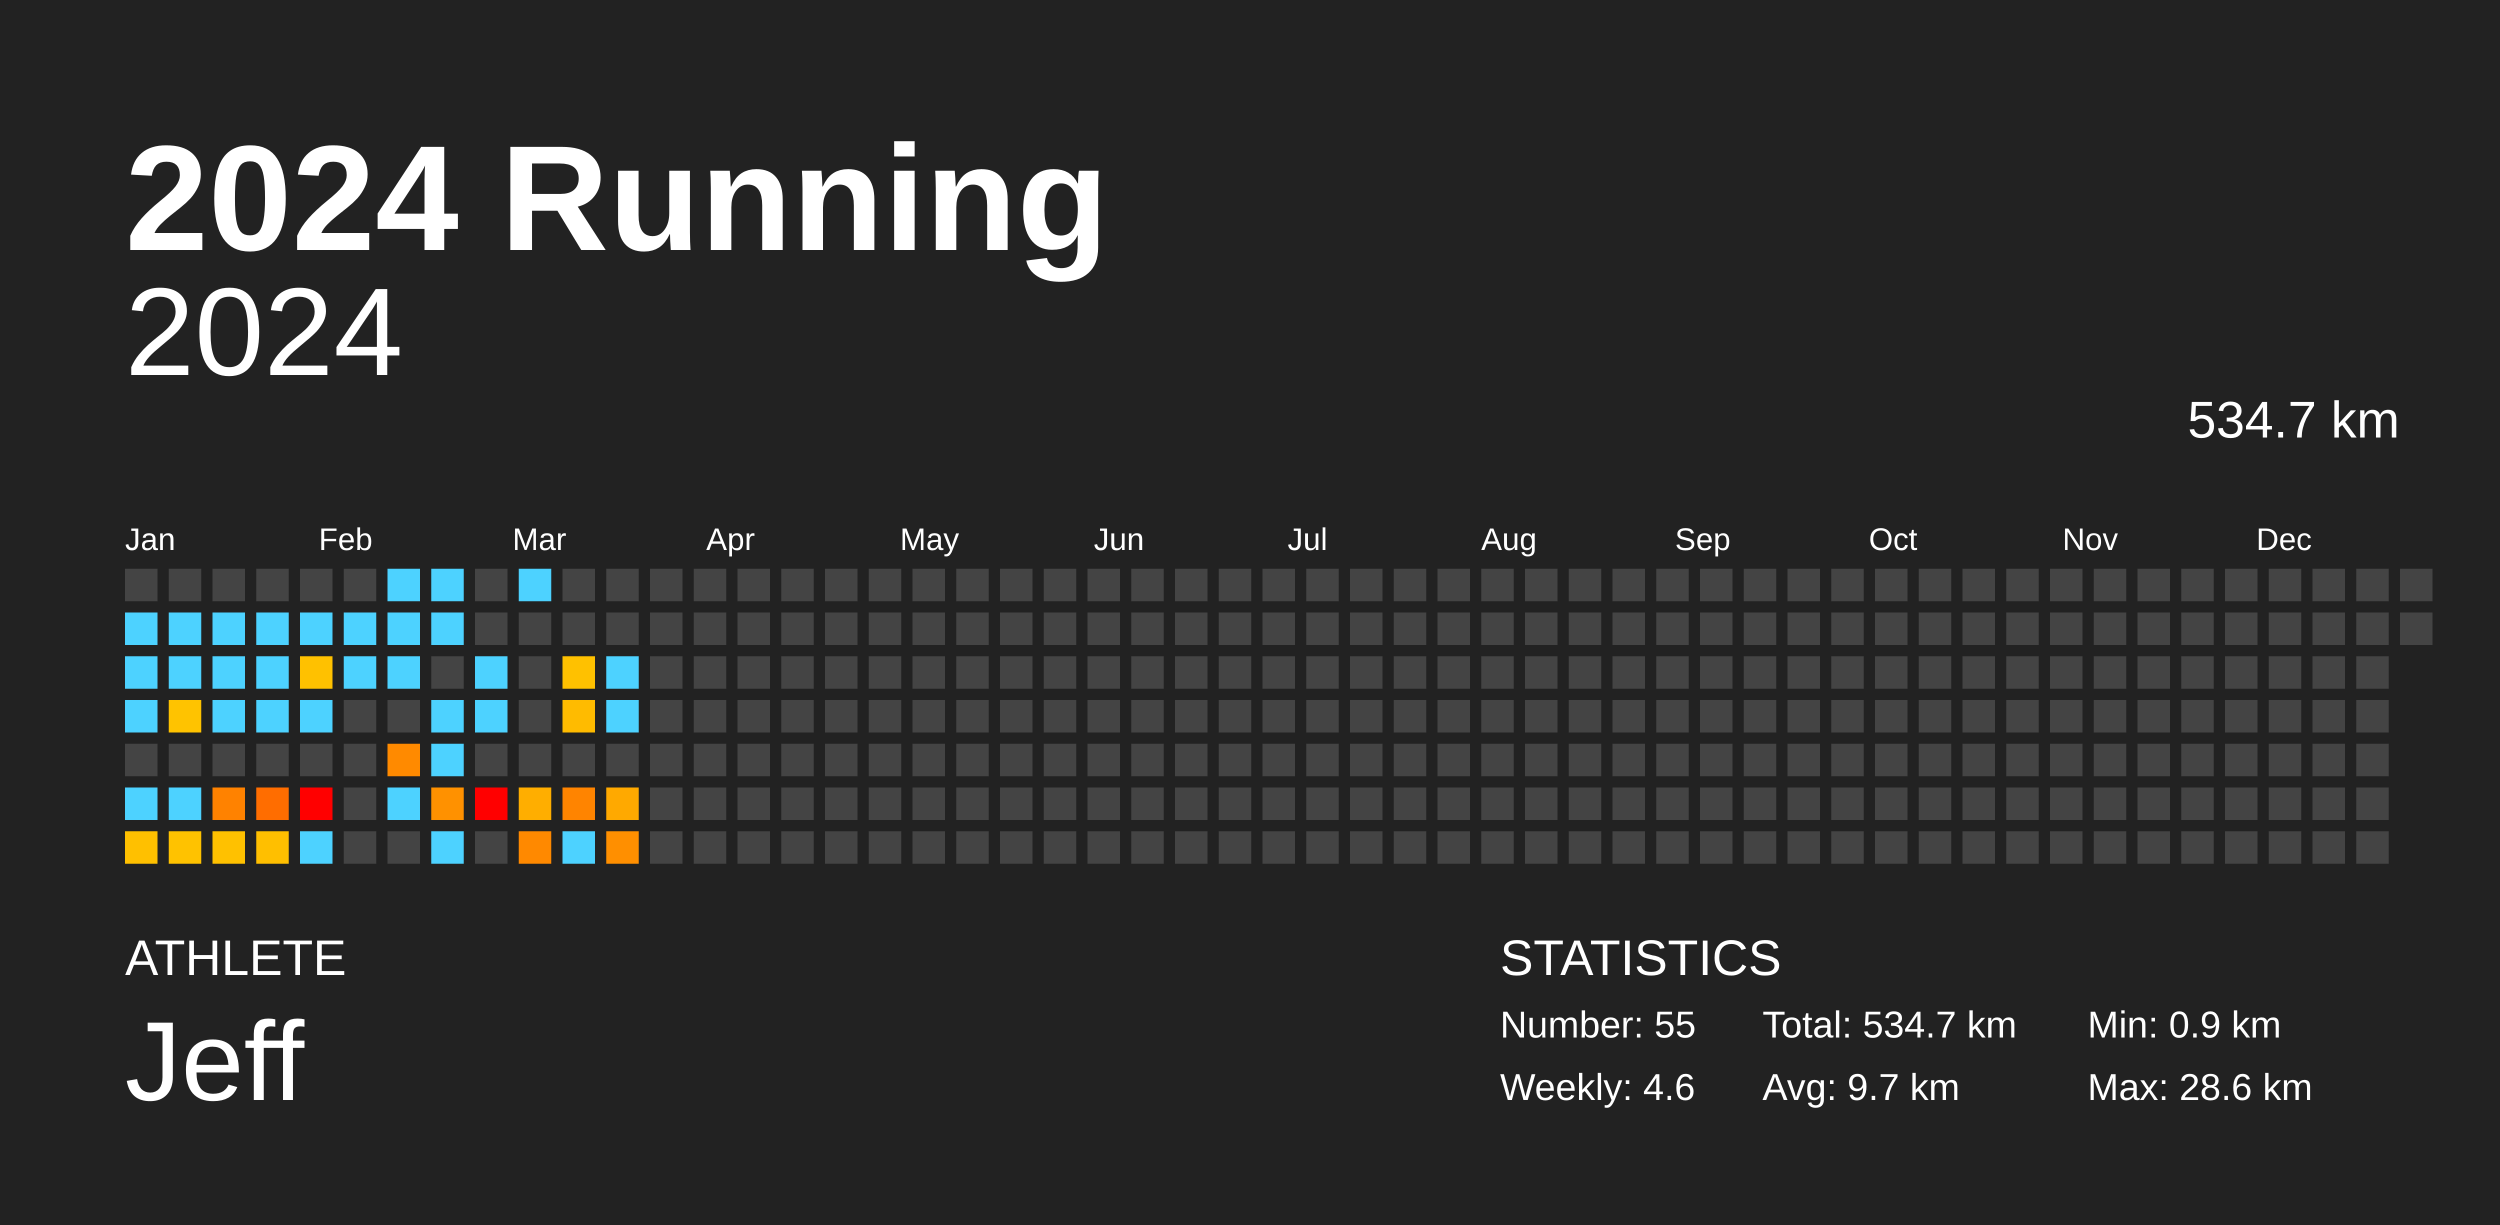
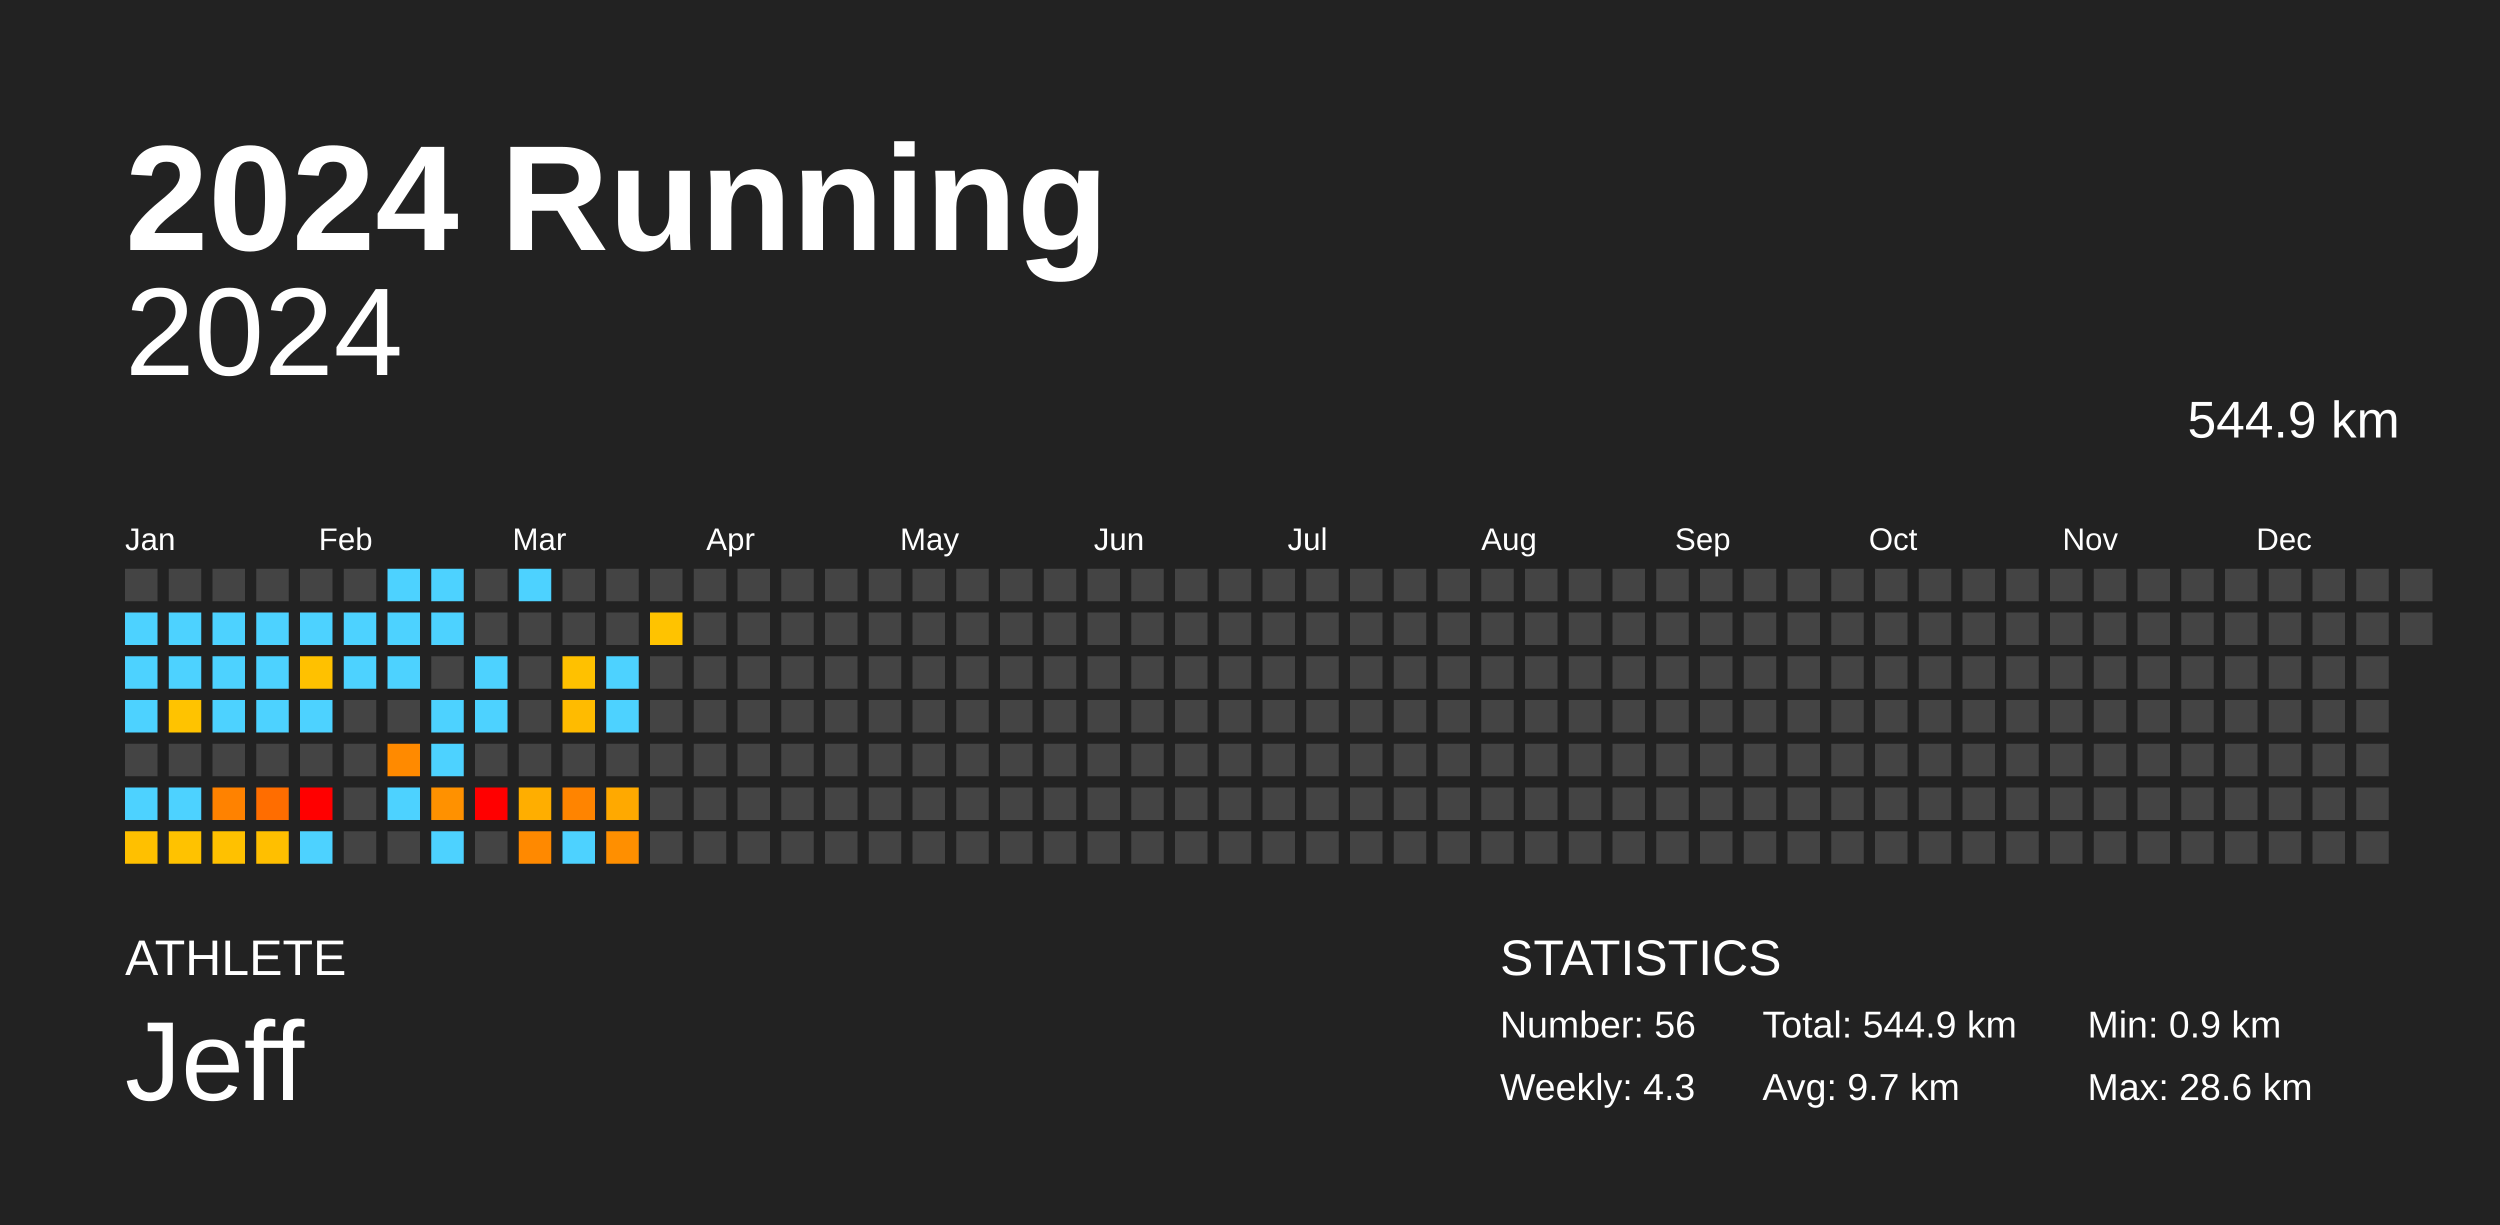
<svg xmlns="http://www.w3.org/2000/svg" baseProfile="full" height="98mm" version="1.1" viewBox="0,0,200,98" width="200mm">
  <defs />
  <rect fill="#222222" height="98" width="200" x="0" y="0" />
  <text fill="#FFFFFF" style="font-size:12px; font-family:Arial; font-weight:bold;" x="10" y="20">2024 Running</text>
  <text fill="#FFFFFF" style="font-size:4px; font-family:Arial" x="10" y="78">ATHLETE</text>
  <text fill="#FFFFFF" style="font-size:9px; font-family:Arial" x="10" y="88">Jeff</text>
  <text fill="#FFFFFF" style="font-size:4px; font-family:Arial" x="120" y="78">STATISTICS</text>
-   <text fill="#FFFFFF" style="font-size:3px; font-family:Arial" x="120" y="83">Number: 55</text>
-   <text fill="#FFFFFF" style="font-size:3px; font-family:Arial" x="120" y="88">Weekly: 4.6</text>
-   <text fill="#FFFFFF" style="font-size:3px; font-family:Arial" x="141" y="83">Total: 534.7 km</text>
+   <text fill="#FFFFFF" style="font-size:3px; font-family:Arial" x="120" y="83">Number: 56</text>
+   <text fill="#FFFFFF" style="font-size:3px; font-family:Arial" x="120" y="88">Weekly: 4.3</text>
+   <text fill="#FFFFFF" style="font-size:3px; font-family:Arial" x="141" y="83">Total: 544.9 km</text>
  <text fill="#FFFFFF" style="font-size:3px; font-family:Arial" x="141" y="88">Avg: 9.7 km</text>
  <text fill="#FFFFFF" style="font-size:3px; font-family:Arial" x="167" y="83">Min: 0.9 km</text>
  <text fill="#FFFFFF" style="font-size:3px; font-family:Arial" x="167" y="88">Max: 28.6 km</text>
  <text alignment-baseline="hanging" fill="#FFFFFF" style="font-size:10.0px; font-family:Arial;" x="10" y="30">2024</text>
-   <text alignment-baseline="hanging" fill="#FFFFFF" style="font-size:4.125px; font-family:Arial;" x="175" y="35">534.7 km</text>
+   <text alignment-baseline="hanging" fill="#FFFFFF" style="font-size:4.125px; font-family:Arial;" x="175" y="35">544.9 km</text>
  <text fill="#FFFFFF" style="font-size:2.5px; font-family:Arial" x="10.0" y="44">Jan</text>
  <text fill="#FFFFFF" style="font-size:2.5px; font-family:Arial" x="25.5" y="44">Feb</text>
  <text fill="#FFFFFF" style="font-size:2.5px; font-family:Arial" x="41.0" y="44">Mar</text>
  <text fill="#FFFFFF" style="font-size:2.5px; font-family:Arial" x="56.5" y="44">Apr</text>
  <text fill="#FFFFFF" style="font-size:2.5px; font-family:Arial" x="72.0" y="44">May</text>
  <text fill="#FFFFFF" style="font-size:2.5px; font-family:Arial" x="87.5" y="44">Jun</text>
  <text fill="#FFFFFF" style="font-size:2.5px; font-family:Arial" x="103.0" y="44">Jul</text>
  <text fill="#FFFFFF" style="font-size:2.5px; font-family:Arial" x="118.5" y="44">Aug</text>
  <text fill="#FFFFFF" style="font-size:2.5px; font-family:Arial" x="134.0" y="44">Sep</text>
  <text fill="#FFFFFF" style="font-size:2.5px; font-family:Arial" x="149.5" y="44">Oct</text>
  <text fill="#FFFFFF" style="font-size:2.5px; font-family:Arial" x="165.0" y="44">Nov</text>
  <text fill="#FFFFFF" style="font-size:2.5px; font-family:Arial" x="180.5" y="44">Dec</text>
  <rect fill="#444444" height="2.6" width="2.6" x="10.0" y="45.5" />
  <rect fill="#4dd2ff" height="2.6" width="2.6" x="10.0" y="49.0" />
  <rect fill="#4dd2ff" height="2.6" width="2.6" x="10.0" y="52.5" />
  <rect fill="#4dd2ff" height="2.6" width="2.6" x="10.0" y="56.0" />
  <rect fill="#444444" height="2.6" width="2.6" x="10.0" y="59.5" />
  <rect fill="#4dd2ff" height="2.6" width="2.6" x="10.0" y="63.0" />
  <rect fill="#ffc000" height="2.6" width="2.6" x="10.0" y="66.5" />
  <rect fill="#444444" height="2.6" width="2.6" x="13.5" y="45.5" />
  <rect fill="#4dd2ff" height="2.6" width="2.6" x="13.5" y="49.0" />
  <rect fill="#4dd2ff" height="2.6" width="2.6" x="13.5" y="52.5" />
  <rect fill="#ffc300" height="2.6" width="2.6" x="13.5" y="56.0" />
  <rect fill="#444444" height="2.6" width="2.6" x="13.5" y="59.5" />
  <rect fill="#4dd2ff" height="2.6" width="2.6" x="13.5" y="63.0" />
  <rect fill="#ffc200" height="2.6" width="2.6" x="13.5" y="66.5" />
  <rect fill="#444444" height="2.6" width="2.6" x="17.0" y="45.5" />
  <rect fill="#4dd2ff" height="2.6" width="2.6" x="17.0" y="49.0" />
  <rect fill="#4dd2ff" height="2.6" width="2.6" x="17.0" y="52.5" />
  <rect fill="#4dd2ff" height="2.6" width="2.6" x="17.0" y="56.0" />
  <rect fill="#444444" height="2.6" width="2.6" x="17.0" y="59.5" />
  <rect fill="#ff8200" height="2.6" width="2.6" x="17.0" y="63.0" />
  <rect fill="#ffc100" height="2.6" width="2.6" x="17.0" y="66.5" />
  <rect fill="#444444" height="2.6" width="2.6" x="20.5" y="45.5" />
  <rect fill="#4dd2ff" height="2.6" width="2.6" x="20.5" y="49.0" />
  <rect fill="#4dd2ff" height="2.6" width="2.6" x="20.5" y="52.5" />
  <rect fill="#4dd2ff" height="2.6" width="2.6" x="20.5" y="56.0" />
  <rect fill="#444444" height="2.6" width="2.6" x="20.5" y="59.5" />
  <rect fill="#ff6d00" height="2.6" width="2.6" x="20.5" y="63.0" />
  <rect fill="#ffbf00" height="2.6" width="2.6" x="20.5" y="66.5" />
  <rect fill="#444444" height="2.6" width="2.6" x="24.0" y="45.5" />
  <rect fill="#4dd2ff" height="2.6" width="2.6" x="24.0" y="49.0" />
  <rect fill="#ffc100" height="2.6" width="2.6" x="24.0" y="52.5" />
  <rect fill="#4dd2ff" height="2.6" width="2.6" x="24.0" y="56.0" />
  <rect fill="#444444" height="2.6" width="2.6" x="24.0" y="59.5" />
  <rect fill="red" height="2.6" width="2.6" x="24.0" y="63.0" />
  <rect fill="#4dd2ff" height="2.6" width="2.6" x="24.0" y="66.5" />
  <rect fill="#444444" height="2.6" width="2.6" x="27.5" y="45.5" />
  <rect fill="#4dd2ff" height="2.6" width="2.6" x="27.5" y="49.0" />
  <rect fill="#4dd2ff" height="2.6" width="2.6" x="27.5" y="52.5" />
  <rect fill="#444444" height="2.6" width="2.6" x="27.5" y="56.0" />
  <rect fill="#444444" height="2.6" width="2.6" x="27.5" y="59.5" />
  <rect fill="#444444" height="2.6" width="2.6" x="27.5" y="63.0" />
  <rect fill="#444444" height="2.6" width="2.6" x="27.5" y="66.5" />
  <rect fill="#4dd2ff" height="2.6" width="2.6" x="31.0" y="45.5" />
  <rect fill="#4dd2ff" height="2.6" width="2.6" x="31.0" y="49.0" />
  <rect fill="#4dd2ff" height="2.6" width="2.6" x="31.0" y="52.5" />
  <rect fill="#444444" height="2.6" width="2.6" x="31.0" y="56.0" />
  <rect fill="#ff8a00" height="2.6" width="2.6" x="31.0" y="59.5" />
  <rect fill="#4dd2ff" height="2.6" width="2.6" x="31.0" y="63.0" />
  <rect fill="#444444" height="2.6" width="2.6" x="31.0" y="66.5" />
  <rect fill="#4dd2ff" height="2.6" width="2.6" x="34.5" y="45.5" />
  <rect fill="#4dd2ff" height="2.6" width="2.6" x="34.5" y="49.0" />
  <rect fill="#444444" height="2.6" width="2.6" x="34.5" y="52.5" />
  <rect fill="#4dd2ff" height="2.6" width="2.6" x="34.5" y="56.0" />
  <rect fill="#4dd2ff" height="2.6" width="2.6" x="34.5" y="59.5" />
  <rect fill="#ff9100" height="2.6" width="2.6" x="34.5" y="63.0" />
  <rect fill="#4dd2ff" height="2.6" width="2.6" x="34.5" y="66.5" />
  <rect fill="#444444" height="2.6" width="2.6" x="38.0" y="45.5" />
  <rect fill="#444444" height="2.6" width="2.6" x="38.0" y="49.0" />
  <rect fill="#4dd2ff" height="2.6" width="2.6" x="38.0" y="52.5" />
  <rect fill="#4dd2ff" height="2.6" width="2.6" x="38.0" y="56.0" />
  <rect fill="#444444" height="2.6" width="2.6" x="38.0" y="59.5" />
  <rect fill="red" height="2.6" width="2.6" x="38.0" y="63.0" />
  <rect fill="#444444" height="2.6" width="2.6" x="38.0" y="66.5" />
  <rect fill="#4dd2ff" height="2.6" width="2.6" x="41.5" y="45.5" />
  <rect fill="#444444" height="2.6" width="2.6" x="41.5" y="49.0" />
  <rect fill="#444444" height="2.6" width="2.6" x="41.5" y="52.5" />
  <rect fill="#444444" height="2.6" width="2.6" x="41.5" y="56.0" />
  <rect fill="#444444" height="2.6" width="2.6" x="41.5" y="59.5" />
  <rect fill="#ffae00" height="2.6" width="2.6" x="41.5" y="63.0" />
  <rect fill="#ff8900" height="2.6" width="2.6" x="41.5" y="66.5" />
  <rect fill="#444444" height="2.6" width="2.6" x="45.0" y="45.5" />
  <rect fill="#444444" height="2.6" width="2.6" x="45.0" y="49.0" />
  <rect fill="#ffc100" height="2.6" width="2.6" x="45.0" y="52.5" />
  <rect fill="#ffbb00" height="2.6" width="2.6" x="45.0" y="56.0" />
  <rect fill="#444444" height="2.6" width="2.6" x="45.0" y="59.5" />
  <rect fill="#ff8400" height="2.6" width="2.6" x="45.0" y="63.0" />
  <rect fill="#4dd2ff" height="2.6" width="2.6" x="45.0" y="66.5" />
  <rect fill="#444444" height="2.6" width="2.6" x="48.5" y="45.5" />
  <rect fill="#444444" height="2.6" width="2.6" x="48.5" y="49.0" />
  <rect fill="#4dd2ff" height="2.6" width="2.6" x="48.5" y="52.5" />
  <rect fill="#4dd2ff" height="2.6" width="2.6" x="48.5" y="56.0" />
  <rect fill="#444444" height="2.6" width="2.6" x="48.5" y="59.5" />
  <rect fill="#ffa900" height="2.6" width="2.6" x="48.5" y="63.0" />
  <rect fill="#ff8f00" height="2.6" width="2.6" x="48.5" y="66.5" />
  <rect fill="#444444" height="2.6" width="2.6" x="52.0" y="45.5" />
-   <rect fill="#444444" height="2.6" width="2.6" x="52.0" y="49.0" />
+   <rect fill="#ffc300" height="2.6" width="2.6" x="52.0" y="49.0" />
  <rect fill="#444444" height="2.6" width="2.6" x="52.0" y="52.5" />
  <rect fill="#444444" height="2.6" width="2.6" x="52.0" y="56.0" />
  <rect fill="#444444" height="2.6" width="2.6" x="52.0" y="59.5" />
  <rect fill="#444444" height="2.6" width="2.6" x="52.0" y="63.0" />
  <rect fill="#444444" height="2.6" width="2.6" x="52.0" y="66.5" />
  <rect fill="#444444" height="2.6" width="2.6" x="55.5" y="45.5" />
  <rect fill="#444444" height="2.6" width="2.6" x="55.5" y="49.0" />
  <rect fill="#444444" height="2.6" width="2.6" x="55.5" y="52.5" />
  <rect fill="#444444" height="2.6" width="2.6" x="55.5" y="56.0" />
  <rect fill="#444444" height="2.6" width="2.6" x="55.5" y="59.5" />
  <rect fill="#444444" height="2.6" width="2.6" x="55.5" y="63.0" />
  <rect fill="#444444" height="2.6" width="2.6" x="55.5" y="66.5" />
  <rect fill="#444444" height="2.6" width="2.6" x="59.0" y="45.5" />
  <rect fill="#444444" height="2.6" width="2.6" x="59.0" y="49.0" />
  <rect fill="#444444" height="2.6" width="2.6" x="59.0" y="52.5" />
  <rect fill="#444444" height="2.6" width="2.6" x="59.0" y="56.0" />
  <rect fill="#444444" height="2.6" width="2.6" x="59.0" y="59.5" />
  <rect fill="#444444" height="2.6" width="2.6" x="59.0" y="63.0" />
  <rect fill="#444444" height="2.6" width="2.6" x="59.0" y="66.5" />
  <rect fill="#444444" height="2.6" width="2.6" x="62.5" y="45.5" />
  <rect fill="#444444" height="2.6" width="2.6" x="62.5" y="49.0" />
  <rect fill="#444444" height="2.6" width="2.6" x="62.5" y="52.5" />
  <rect fill="#444444" height="2.6" width="2.6" x="62.5" y="56.0" />
  <rect fill="#444444" height="2.6" width="2.6" x="62.5" y="59.5" />
  <rect fill="#444444" height="2.6" width="2.6" x="62.5" y="63.0" />
  <rect fill="#444444" height="2.6" width="2.6" x="62.5" y="66.5" />
  <rect fill="#444444" height="2.6" width="2.6" x="66.0" y="45.5" />
  <rect fill="#444444" height="2.6" width="2.6" x="66.0" y="49.0" />
  <rect fill="#444444" height="2.6" width="2.6" x="66.0" y="52.5" />
  <rect fill="#444444" height="2.6" width="2.6" x="66.0" y="56.0" />
  <rect fill="#444444" height="2.6" width="2.6" x="66.0" y="59.5" />
  <rect fill="#444444" height="2.6" width="2.6" x="66.0" y="63.0" />
  <rect fill="#444444" height="2.6" width="2.6" x="66.0" y="66.5" />
  <rect fill="#444444" height="2.6" width="2.6" x="69.5" y="45.5" />
  <rect fill="#444444" height="2.6" width="2.6" x="69.5" y="49.0" />
  <rect fill="#444444" height="2.6" width="2.6" x="69.5" y="52.5" />
  <rect fill="#444444" height="2.6" width="2.6" x="69.5" y="56.0" />
  <rect fill="#444444" height="2.6" width="2.6" x="69.5" y="59.5" />
  <rect fill="#444444" height="2.6" width="2.6" x="69.5" y="63.0" />
  <rect fill="#444444" height="2.6" width="2.6" x="69.5" y="66.5" />
  <rect fill="#444444" height="2.6" width="2.6" x="73.0" y="45.5" />
  <rect fill="#444444" height="2.6" width="2.6" x="73.0" y="49.0" />
  <rect fill="#444444" height="2.6" width="2.6" x="73.0" y="52.5" />
  <rect fill="#444444" height="2.6" width="2.6" x="73.0" y="56.0" />
  <rect fill="#444444" height="2.6" width="2.6" x="73.0" y="59.5" />
  <rect fill="#444444" height="2.6" width="2.6" x="73.0" y="63.0" />
  <rect fill="#444444" height="2.6" width="2.6" x="73.0" y="66.5" />
  <rect fill="#444444" height="2.6" width="2.6" x="76.5" y="45.5" />
  <rect fill="#444444" height="2.6" width="2.6" x="76.5" y="49.0" />
  <rect fill="#444444" height="2.6" width="2.6" x="76.5" y="52.5" />
  <rect fill="#444444" height="2.6" width="2.6" x="76.5" y="56.0" />
  <rect fill="#444444" height="2.6" width="2.6" x="76.5" y="59.5" />
  <rect fill="#444444" height="2.6" width="2.6" x="76.5" y="63.0" />
  <rect fill="#444444" height="2.6" width="2.6" x="76.5" y="66.5" />
  <rect fill="#444444" height="2.6" width="2.6" x="80.0" y="45.5" />
  <rect fill="#444444" height="2.6" width="2.6" x="80.0" y="49.0" />
  <rect fill="#444444" height="2.6" width="2.6" x="80.0" y="52.5" />
  <rect fill="#444444" height="2.6" width="2.6" x="80.0" y="56.0" />
  <rect fill="#444444" height="2.6" width="2.6" x="80.0" y="59.5" />
  <rect fill="#444444" height="2.6" width="2.6" x="80.0" y="63.0" />
  <rect fill="#444444" height="2.6" width="2.6" x="80.0" y="66.5" />
  <rect fill="#444444" height="2.6" width="2.6" x="83.5" y="45.5" />
  <rect fill="#444444" height="2.6" width="2.6" x="83.5" y="49.0" />
  <rect fill="#444444" height="2.6" width="2.6" x="83.5" y="52.5" />
  <rect fill="#444444" height="2.6" width="2.6" x="83.5" y="56.0" />
  <rect fill="#444444" height="2.6" width="2.6" x="83.5" y="59.5" />
  <rect fill="#444444" height="2.6" width="2.6" x="83.5" y="63.0" />
  <rect fill="#444444" height="2.6" width="2.6" x="83.5" y="66.5" />
  <rect fill="#444444" height="2.6" width="2.6" x="87.0" y="45.5" />
  <rect fill="#444444" height="2.6" width="2.6" x="87.0" y="49.0" />
  <rect fill="#444444" height="2.6" width="2.6" x="87.0" y="52.5" />
  <rect fill="#444444" height="2.6" width="2.6" x="87.0" y="56.0" />
  <rect fill="#444444" height="2.6" width="2.6" x="87.0" y="59.5" />
  <rect fill="#444444" height="2.6" width="2.6" x="87.0" y="63.0" />
  <rect fill="#444444" height="2.6" width="2.6" x="87.0" y="66.5" />
  <rect fill="#444444" height="2.6" width="2.6" x="90.5" y="45.5" />
  <rect fill="#444444" height="2.6" width="2.6" x="90.5" y="49.0" />
  <rect fill="#444444" height="2.6" width="2.6" x="90.5" y="52.5" />
  <rect fill="#444444" height="2.6" width="2.6" x="90.5" y="56.0" />
  <rect fill="#444444" height="2.6" width="2.6" x="90.5" y="59.5" />
  <rect fill="#444444" height="2.6" width="2.6" x="90.5" y="63.0" />
  <rect fill="#444444" height="2.6" width="2.6" x="90.5" y="66.5" />
  <rect fill="#444444" height="2.6" width="2.6" x="94.0" y="45.5" />
  <rect fill="#444444" height="2.6" width="2.6" x="94.0" y="49.0" />
  <rect fill="#444444" height="2.6" width="2.6" x="94.0" y="52.5" />
  <rect fill="#444444" height="2.6" width="2.6" x="94.0" y="56.0" />
  <rect fill="#444444" height="2.6" width="2.6" x="94.0" y="59.5" />
  <rect fill="#444444" height="2.6" width="2.6" x="94.0" y="63.0" />
  <rect fill="#444444" height="2.6" width="2.6" x="94.0" y="66.5" />
  <rect fill="#444444" height="2.6" width="2.6" x="97.5" y="45.5" />
  <rect fill="#444444" height="2.6" width="2.6" x="97.5" y="49.0" />
  <rect fill="#444444" height="2.6" width="2.6" x="97.5" y="52.5" />
  <rect fill="#444444" height="2.6" width="2.6" x="97.5" y="56.0" />
  <rect fill="#444444" height="2.6" width="2.6" x="97.5" y="59.5" />
  <rect fill="#444444" height="2.6" width="2.6" x="97.5" y="63.0" />
  <rect fill="#444444" height="2.6" width="2.6" x="97.5" y="66.5" />
  <rect fill="#444444" height="2.6" width="2.6" x="101.0" y="45.5" />
  <rect fill="#444444" height="2.6" width="2.6" x="101.0" y="49.0" />
  <rect fill="#444444" height="2.6" width="2.6" x="101.0" y="52.5" />
  <rect fill="#444444" height="2.6" width="2.6" x="101.0" y="56.0" />
  <rect fill="#444444" height="2.6" width="2.6" x="101.0" y="59.5" />
  <rect fill="#444444" height="2.6" width="2.6" x="101.0" y="63.0" />
  <rect fill="#444444" height="2.6" width="2.6" x="101.0" y="66.5" />
  <rect fill="#444444" height="2.6" width="2.6" x="104.5" y="45.5" />
  <rect fill="#444444" height="2.6" width="2.6" x="104.5" y="49.0" />
  <rect fill="#444444" height="2.6" width="2.6" x="104.5" y="52.5" />
  <rect fill="#444444" height="2.6" width="2.6" x="104.5" y="56.0" />
  <rect fill="#444444" height="2.6" width="2.6" x="104.5" y="59.5" />
  <rect fill="#444444" height="2.6" width="2.6" x="104.5" y="63.0" />
  <rect fill="#444444" height="2.6" width="2.6" x="104.5" y="66.5" />
  <rect fill="#444444" height="2.6" width="2.6" x="108.0" y="45.5" />
  <rect fill="#444444" height="2.6" width="2.6" x="108.0" y="49.0" />
  <rect fill="#444444" height="2.6" width="2.6" x="108.0" y="52.5" />
  <rect fill="#444444" height="2.6" width="2.6" x="108.0" y="56.0" />
  <rect fill="#444444" height="2.6" width="2.6" x="108.0" y="59.5" />
  <rect fill="#444444" height="2.6" width="2.6" x="108.0" y="63.0" />
  <rect fill="#444444" height="2.6" width="2.6" x="108.0" y="66.5" />
  <rect fill="#444444" height="2.6" width="2.6" x="111.5" y="45.5" />
  <rect fill="#444444" height="2.6" width="2.6" x="111.5" y="49.0" />
  <rect fill="#444444" height="2.6" width="2.6" x="111.5" y="52.5" />
  <rect fill="#444444" height="2.6" width="2.6" x="111.5" y="56.0" />
  <rect fill="#444444" height="2.6" width="2.6" x="111.5" y="59.5" />
  <rect fill="#444444" height="2.6" width="2.6" x="111.5" y="63.0" />
  <rect fill="#444444" height="2.6" width="2.6" x="111.5" y="66.5" />
  <rect fill="#444444" height="2.6" width="2.6" x="115.0" y="45.5" />
  <rect fill="#444444" height="2.6" width="2.6" x="115.0" y="49.0" />
  <rect fill="#444444" height="2.6" width="2.6" x="115.0" y="52.5" />
  <rect fill="#444444" height="2.6" width="2.6" x="115.0" y="56.0" />
  <rect fill="#444444" height="2.6" width="2.6" x="115.0" y="59.5" />
  <rect fill="#444444" height="2.6" width="2.6" x="115.0" y="63.0" />
  <rect fill="#444444" height="2.6" width="2.6" x="115.0" y="66.5" />
  <rect fill="#444444" height="2.6" width="2.6" x="118.5" y="45.5" />
  <rect fill="#444444" height="2.6" width="2.6" x="118.5" y="49.0" />
  <rect fill="#444444" height="2.6" width="2.6" x="118.5" y="52.5" />
  <rect fill="#444444" height="2.6" width="2.6" x="118.5" y="56.0" />
  <rect fill="#444444" height="2.6" width="2.6" x="118.5" y="59.5" />
  <rect fill="#444444" height="2.6" width="2.6" x="118.5" y="63.0" />
  <rect fill="#444444" height="2.6" width="2.6" x="118.5" y="66.5" />
  <rect fill="#444444" height="2.6" width="2.6" x="122.0" y="45.5" />
  <rect fill="#444444" height="2.6" width="2.6" x="122.0" y="49.0" />
  <rect fill="#444444" height="2.6" width="2.6" x="122.0" y="52.5" />
  <rect fill="#444444" height="2.6" width="2.6" x="122.0" y="56.0" />
  <rect fill="#444444" height="2.6" width="2.6" x="122.0" y="59.5" />
  <rect fill="#444444" height="2.6" width="2.6" x="122.0" y="63.0" />
  <rect fill="#444444" height="2.6" width="2.6" x="122.0" y="66.5" />
  <rect fill="#444444" height="2.6" width="2.6" x="125.5" y="45.5" />
  <rect fill="#444444" height="2.6" width="2.6" x="125.5" y="49.0" />
  <rect fill="#444444" height="2.6" width="2.6" x="125.5" y="52.5" />
  <rect fill="#444444" height="2.6" width="2.6" x="125.5" y="56.0" />
  <rect fill="#444444" height="2.6" width="2.6" x="125.5" y="59.5" />
  <rect fill="#444444" height="2.6" width="2.6" x="125.5" y="63.0" />
  <rect fill="#444444" height="2.6" width="2.6" x="125.5" y="66.5" />
  <rect fill="#444444" height="2.6" width="2.6" x="129.0" y="45.5" />
  <rect fill="#444444" height="2.6" width="2.6" x="129.0" y="49.0" />
  <rect fill="#444444" height="2.6" width="2.6" x="129.0" y="52.5" />
  <rect fill="#444444" height="2.6" width="2.6" x="129.0" y="56.0" />
  <rect fill="#444444" height="2.6" width="2.6" x="129.0" y="59.5" />
  <rect fill="#444444" height="2.6" width="2.6" x="129.0" y="63.0" />
  <rect fill="#444444" height="2.6" width="2.6" x="129.0" y="66.5" />
  <rect fill="#444444" height="2.6" width="2.6" x="132.5" y="45.5" />
  <rect fill="#444444" height="2.6" width="2.6" x="132.5" y="49.0" />
  <rect fill="#444444" height="2.6" width="2.6" x="132.5" y="52.5" />
  <rect fill="#444444" height="2.6" width="2.6" x="132.5" y="56.0" />
  <rect fill="#444444" height="2.6" width="2.6" x="132.5" y="59.5" />
  <rect fill="#444444" height="2.6" width="2.6" x="132.5" y="63.0" />
  <rect fill="#444444" height="2.6" width="2.6" x="132.5" y="66.5" />
  <rect fill="#444444" height="2.6" width="2.6" x="136.0" y="45.5" />
  <rect fill="#444444" height="2.6" width="2.6" x="136.0" y="49.0" />
  <rect fill="#444444" height="2.6" width="2.6" x="136.0" y="52.5" />
  <rect fill="#444444" height="2.6" width="2.6" x="136.0" y="56.0" />
  <rect fill="#444444" height="2.6" width="2.6" x="136.0" y="59.5" />
  <rect fill="#444444" height="2.6" width="2.6" x="136.0" y="63.0" />
  <rect fill="#444444" height="2.6" width="2.6" x="136.0" y="66.5" />
  <rect fill="#444444" height="2.6" width="2.6" x="139.5" y="45.5" />
  <rect fill="#444444" height="2.6" width="2.6" x="139.5" y="49.0" />
  <rect fill="#444444" height="2.6" width="2.6" x="139.5" y="52.5" />
  <rect fill="#444444" height="2.6" width="2.6" x="139.5" y="56.0" />
  <rect fill="#444444" height="2.6" width="2.6" x="139.5" y="59.5" />
  <rect fill="#444444" height="2.6" width="2.6" x="139.5" y="63.0" />
  <rect fill="#444444" height="2.6" width="2.6" x="139.5" y="66.5" />
  <rect fill="#444444" height="2.6" width="2.6" x="143.0" y="45.5" />
  <rect fill="#444444" height="2.6" width="2.6" x="143.0" y="49.0" />
  <rect fill="#444444" height="2.6" width="2.6" x="143.0" y="52.5" />
  <rect fill="#444444" height="2.6" width="2.6" x="143.0" y="56.0" />
  <rect fill="#444444" height="2.6" width="2.6" x="143.0" y="59.5" />
  <rect fill="#444444" height="2.6" width="2.6" x="143.0" y="63.0" />
  <rect fill="#444444" height="2.6" width="2.6" x="143.0" y="66.5" />
  <rect fill="#444444" height="2.6" width="2.6" x="146.5" y="45.5" />
  <rect fill="#444444" height="2.6" width="2.6" x="146.5" y="49.0" />
  <rect fill="#444444" height="2.6" width="2.6" x="146.5" y="52.5" />
  <rect fill="#444444" height="2.6" width="2.6" x="146.5" y="56.0" />
  <rect fill="#444444" height="2.6" width="2.6" x="146.5" y="59.5" />
  <rect fill="#444444" height="2.6" width="2.6" x="146.5" y="63.0" />
  <rect fill="#444444" height="2.6" width="2.6" x="146.5" y="66.5" />
  <rect fill="#444444" height="2.6" width="2.6" x="150.0" y="45.5" />
  <rect fill="#444444" height="2.6" width="2.6" x="150.0" y="49.0" />
  <rect fill="#444444" height="2.6" width="2.6" x="150.0" y="52.5" />
  <rect fill="#444444" height="2.6" width="2.6" x="150.0" y="56.0" />
  <rect fill="#444444" height="2.6" width="2.6" x="150.0" y="59.5" />
  <rect fill="#444444" height="2.6" width="2.6" x="150.0" y="63.0" />
  <rect fill="#444444" height="2.6" width="2.6" x="150.0" y="66.5" />
  <rect fill="#444444" height="2.6" width="2.6" x="153.5" y="45.5" />
  <rect fill="#444444" height="2.6" width="2.6" x="153.5" y="49.0" />
  <rect fill="#444444" height="2.6" width="2.6" x="153.5" y="52.5" />
  <rect fill="#444444" height="2.6" width="2.6" x="153.5" y="56.0" />
  <rect fill="#444444" height="2.6" width="2.6" x="153.5" y="59.5" />
  <rect fill="#444444" height="2.6" width="2.6" x="153.5" y="63.0" />
  <rect fill="#444444" height="2.6" width="2.6" x="153.5" y="66.5" />
  <rect fill="#444444" height="2.6" width="2.6" x="157.0" y="45.5" />
  <rect fill="#444444" height="2.6" width="2.6" x="157.0" y="49.0" />
  <rect fill="#444444" height="2.6" width="2.6" x="157.0" y="52.5" />
  <rect fill="#444444" height="2.6" width="2.6" x="157.0" y="56.0" />
  <rect fill="#444444" height="2.6" width="2.6" x="157.0" y="59.5" />
  <rect fill="#444444" height="2.6" width="2.6" x="157.0" y="63.0" />
  <rect fill="#444444" height="2.6" width="2.6" x="157.0" y="66.5" />
  <rect fill="#444444" height="2.6" width="2.6" x="160.5" y="45.5" />
  <rect fill="#444444" height="2.6" width="2.6" x="160.5" y="49.0" />
  <rect fill="#444444" height="2.6" width="2.6" x="160.5" y="52.5" />
  <rect fill="#444444" height="2.6" width="2.6" x="160.5" y="56.0" />
  <rect fill="#444444" height="2.6" width="2.6" x="160.5" y="59.5" />
  <rect fill="#444444" height="2.6" width="2.6" x="160.5" y="63.0" />
  <rect fill="#444444" height="2.6" width="2.6" x="160.5" y="66.5" />
  <rect fill="#444444" height="2.6" width="2.6" x="164.0" y="45.5" />
  <rect fill="#444444" height="2.6" width="2.6" x="164.0" y="49.0" />
  <rect fill="#444444" height="2.6" width="2.6" x="164.0" y="52.5" />
  <rect fill="#444444" height="2.6" width="2.6" x="164.0" y="56.0" />
  <rect fill="#444444" height="2.6" width="2.6" x="164.0" y="59.5" />
  <rect fill="#444444" height="2.6" width="2.6" x="164.0" y="63.0" />
  <rect fill="#444444" height="2.6" width="2.6" x="164.0" y="66.5" />
  <rect fill="#444444" height="2.6" width="2.6" x="167.5" y="45.5" />
  <rect fill="#444444" height="2.6" width="2.6" x="167.5" y="49.0" />
  <rect fill="#444444" height="2.6" width="2.6" x="167.5" y="52.5" />
  <rect fill="#444444" height="2.6" width="2.6" x="167.5" y="56.0" />
  <rect fill="#444444" height="2.6" width="2.6" x="167.5" y="59.5" />
  <rect fill="#444444" height="2.6" width="2.6" x="167.5" y="63.0" />
  <rect fill="#444444" height="2.6" width="2.6" x="167.5" y="66.5" />
  <rect fill="#444444" height="2.6" width="2.6" x="171.0" y="45.5" />
  <rect fill="#444444" height="2.6" width="2.6" x="171.0" y="49.0" />
  <rect fill="#444444" height="2.6" width="2.6" x="171.0" y="52.5" />
  <rect fill="#444444" height="2.6" width="2.6" x="171.0" y="56.0" />
  <rect fill="#444444" height="2.6" width="2.6" x="171.0" y="59.5" />
  <rect fill="#444444" height="2.6" width="2.6" x="171.0" y="63.0" />
  <rect fill="#444444" height="2.6" width="2.6" x="171.0" y="66.5" />
  <rect fill="#444444" height="2.6" width="2.6" x="174.5" y="45.5" />
  <rect fill="#444444" height="2.6" width="2.6" x="174.5" y="49.0" />
  <rect fill="#444444" height="2.6" width="2.6" x="174.5" y="52.5" />
  <rect fill="#444444" height="2.6" width="2.6" x="174.5" y="56.0" />
  <rect fill="#444444" height="2.6" width="2.6" x="174.5" y="59.5" />
  <rect fill="#444444" height="2.6" width="2.6" x="174.5" y="63.0" />
  <rect fill="#444444" height="2.6" width="2.6" x="174.5" y="66.5" />
  <rect fill="#444444" height="2.6" width="2.6" x="178.0" y="45.5" />
  <rect fill="#444444" height="2.6" width="2.6" x="178.0" y="49.0" />
  <rect fill="#444444" height="2.6" width="2.6" x="178.0" y="52.5" />
  <rect fill="#444444" height="2.6" width="2.6" x="178.0" y="56.0" />
  <rect fill="#444444" height="2.6" width="2.6" x="178.0" y="59.5" />
  <rect fill="#444444" height="2.6" width="2.6" x="178.0" y="63.0" />
  <rect fill="#444444" height="2.6" width="2.6" x="178.0" y="66.5" />
  <rect fill="#444444" height="2.6" width="2.6" x="181.5" y="45.5" />
  <rect fill="#444444" height="2.6" width="2.6" x="181.5" y="49.0" />
  <rect fill="#444444" height="2.6" width="2.6" x="181.5" y="52.5" />
  <rect fill="#444444" height="2.6" width="2.6" x="181.5" y="56.0" />
  <rect fill="#444444" height="2.6" width="2.6" x="181.5" y="59.5" />
  <rect fill="#444444" height="2.6" width="2.6" x="181.5" y="63.0" />
  <rect fill="#444444" height="2.6" width="2.6" x="181.5" y="66.5" />
  <rect fill="#444444" height="2.6" width="2.6" x="185.0" y="45.5" />
  <rect fill="#444444" height="2.6" width="2.6" x="185.0" y="49.0" />
  <rect fill="#444444" height="2.6" width="2.6" x="185.0" y="52.5" />
  <rect fill="#444444" height="2.6" width="2.6" x="185.0" y="56.0" />
  <rect fill="#444444" height="2.6" width="2.6" x="185.0" y="59.5" />
  <rect fill="#444444" height="2.6" width="2.6" x="185.0" y="63.0" />
  <rect fill="#444444" height="2.6" width="2.6" x="185.0" y="66.5" />
  <rect fill="#444444" height="2.6" width="2.6" x="188.5" y="45.5" />
  <rect fill="#444444" height="2.6" width="2.6" x="188.5" y="49.0" />
  <rect fill="#444444" height="2.6" width="2.6" x="188.5" y="52.5" />
  <rect fill="#444444" height="2.6" width="2.6" x="188.5" y="56.0" />
  <rect fill="#444444" height="2.6" width="2.6" x="188.5" y="59.5" />
  <rect fill="#444444" height="2.6" width="2.6" x="188.5" y="63.0" />
  <rect fill="#444444" height="2.6" width="2.6" x="188.5" y="66.5" />
  <rect fill="#444444" height="2.6" width="2.6" x="192.0" y="45.5" />
  <rect fill="#444444" height="2.6" width="2.6" x="192.0" y="49.0" />
</svg>
